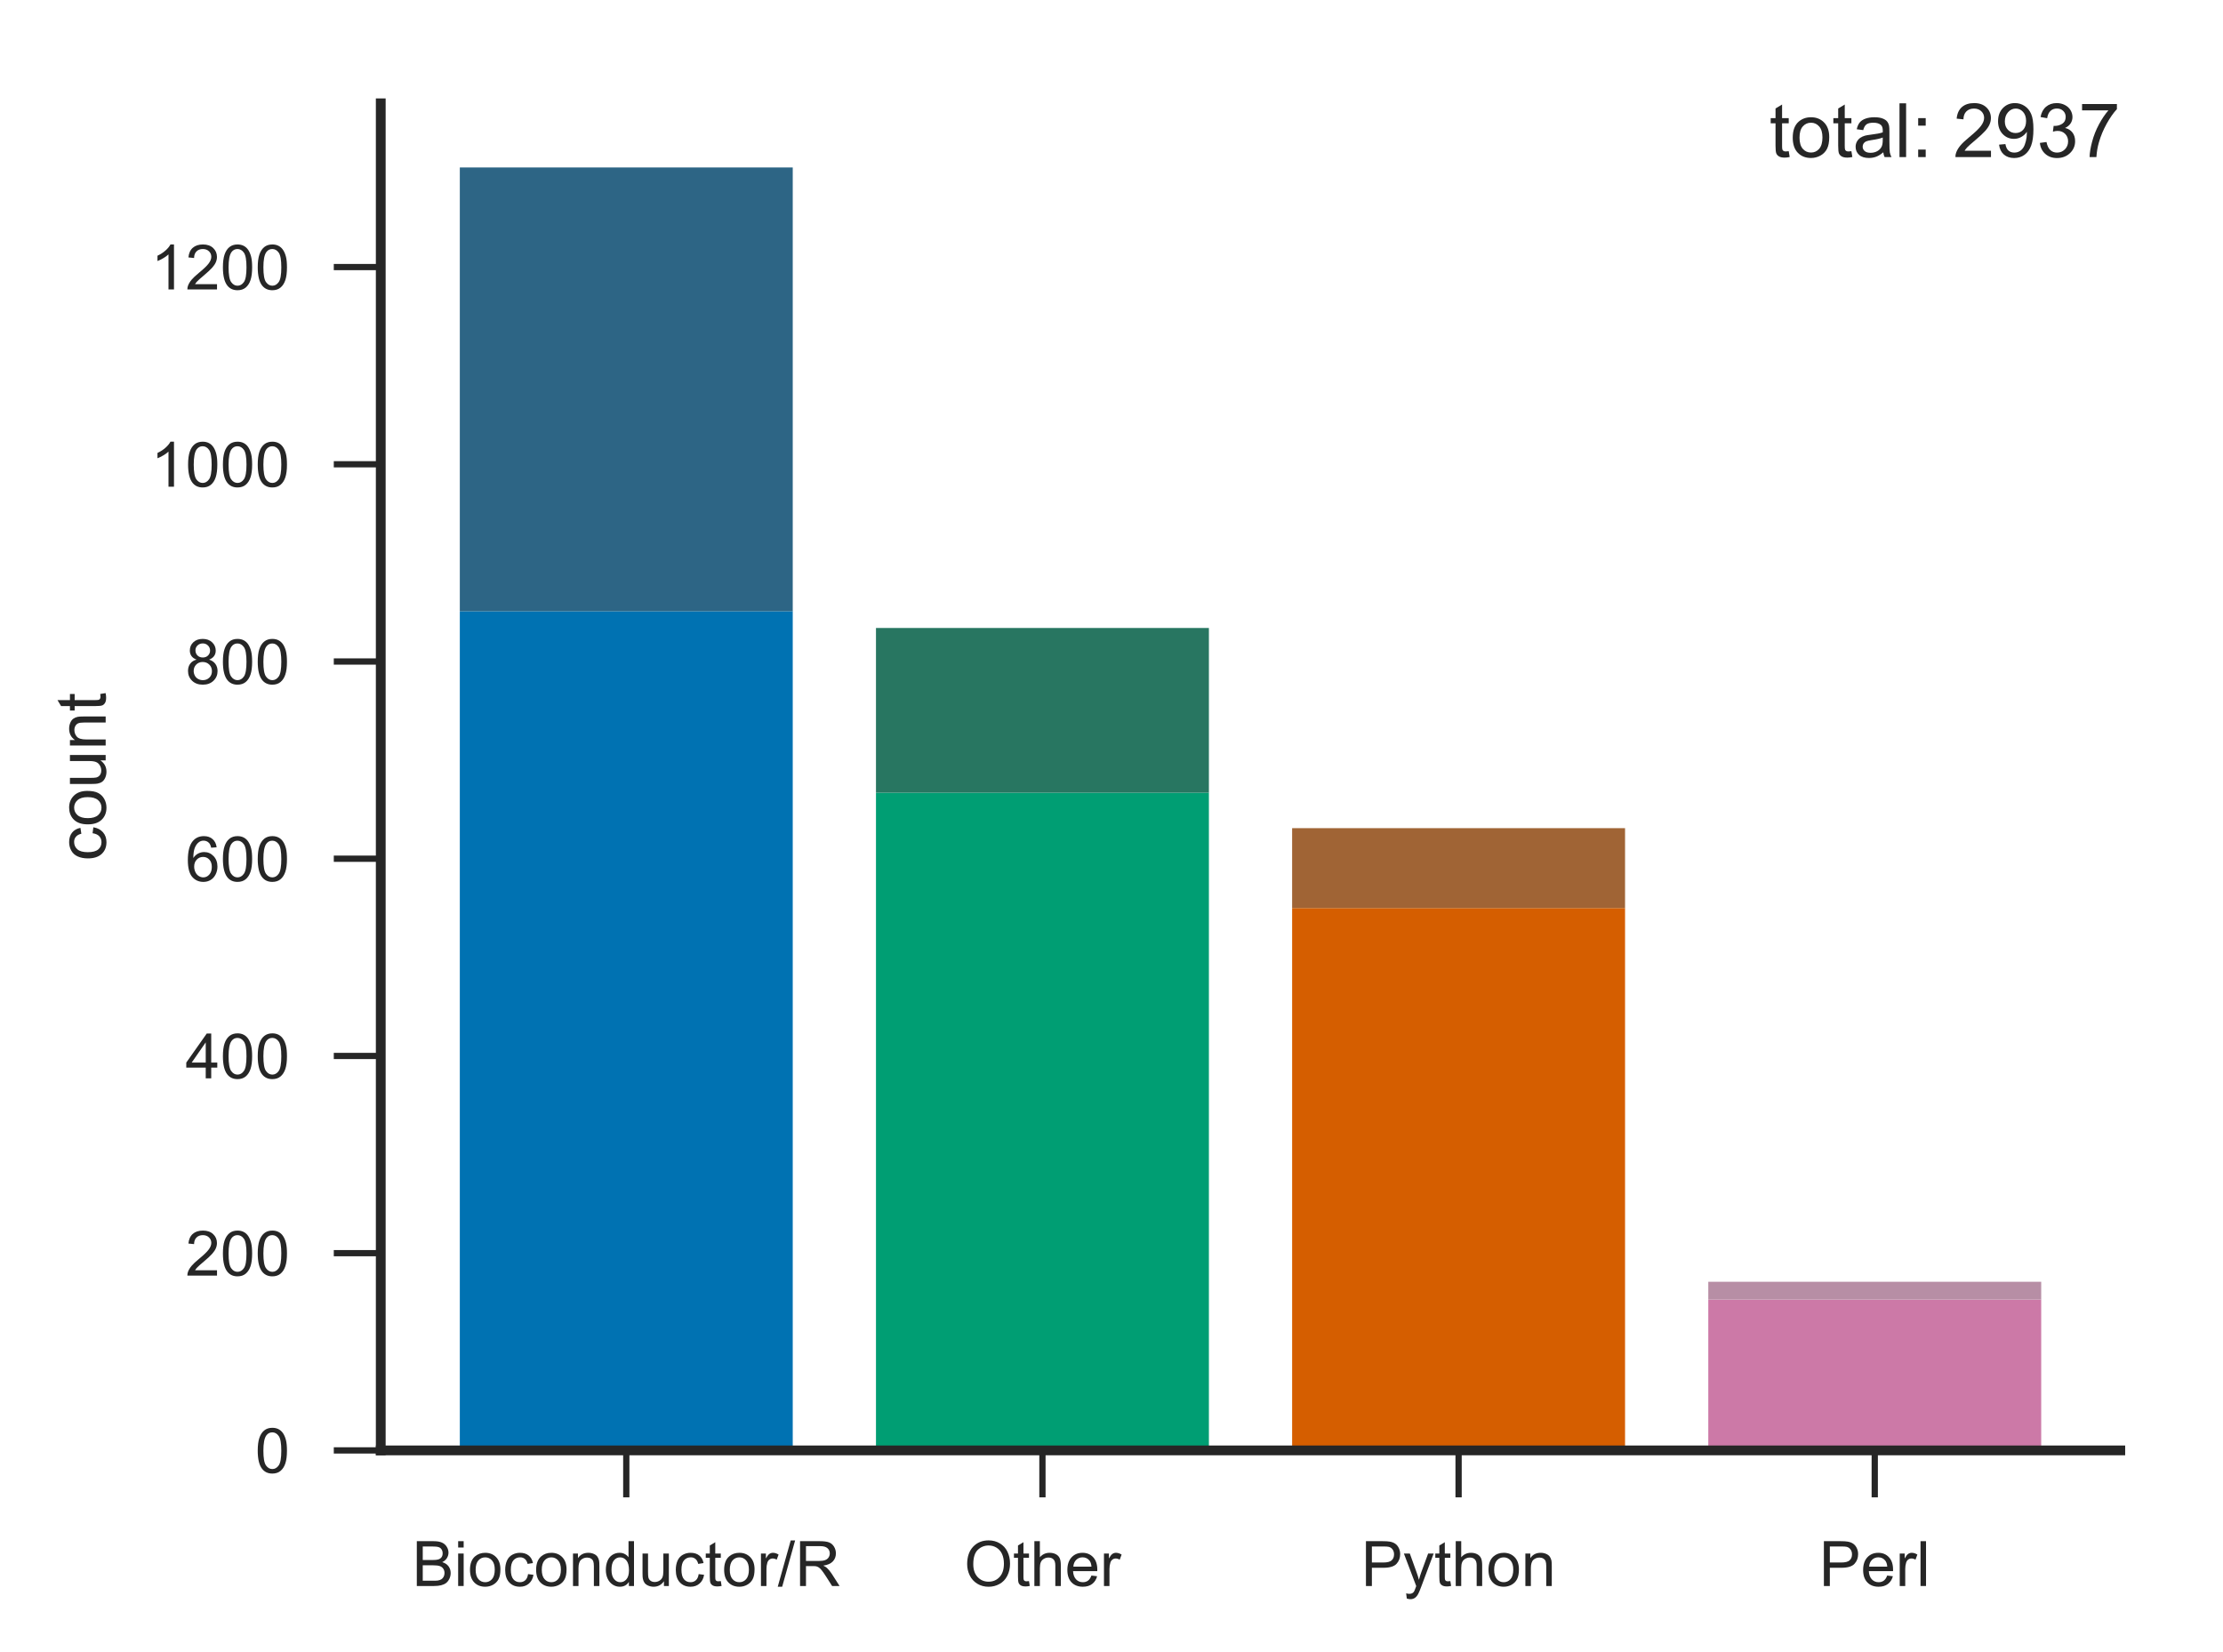
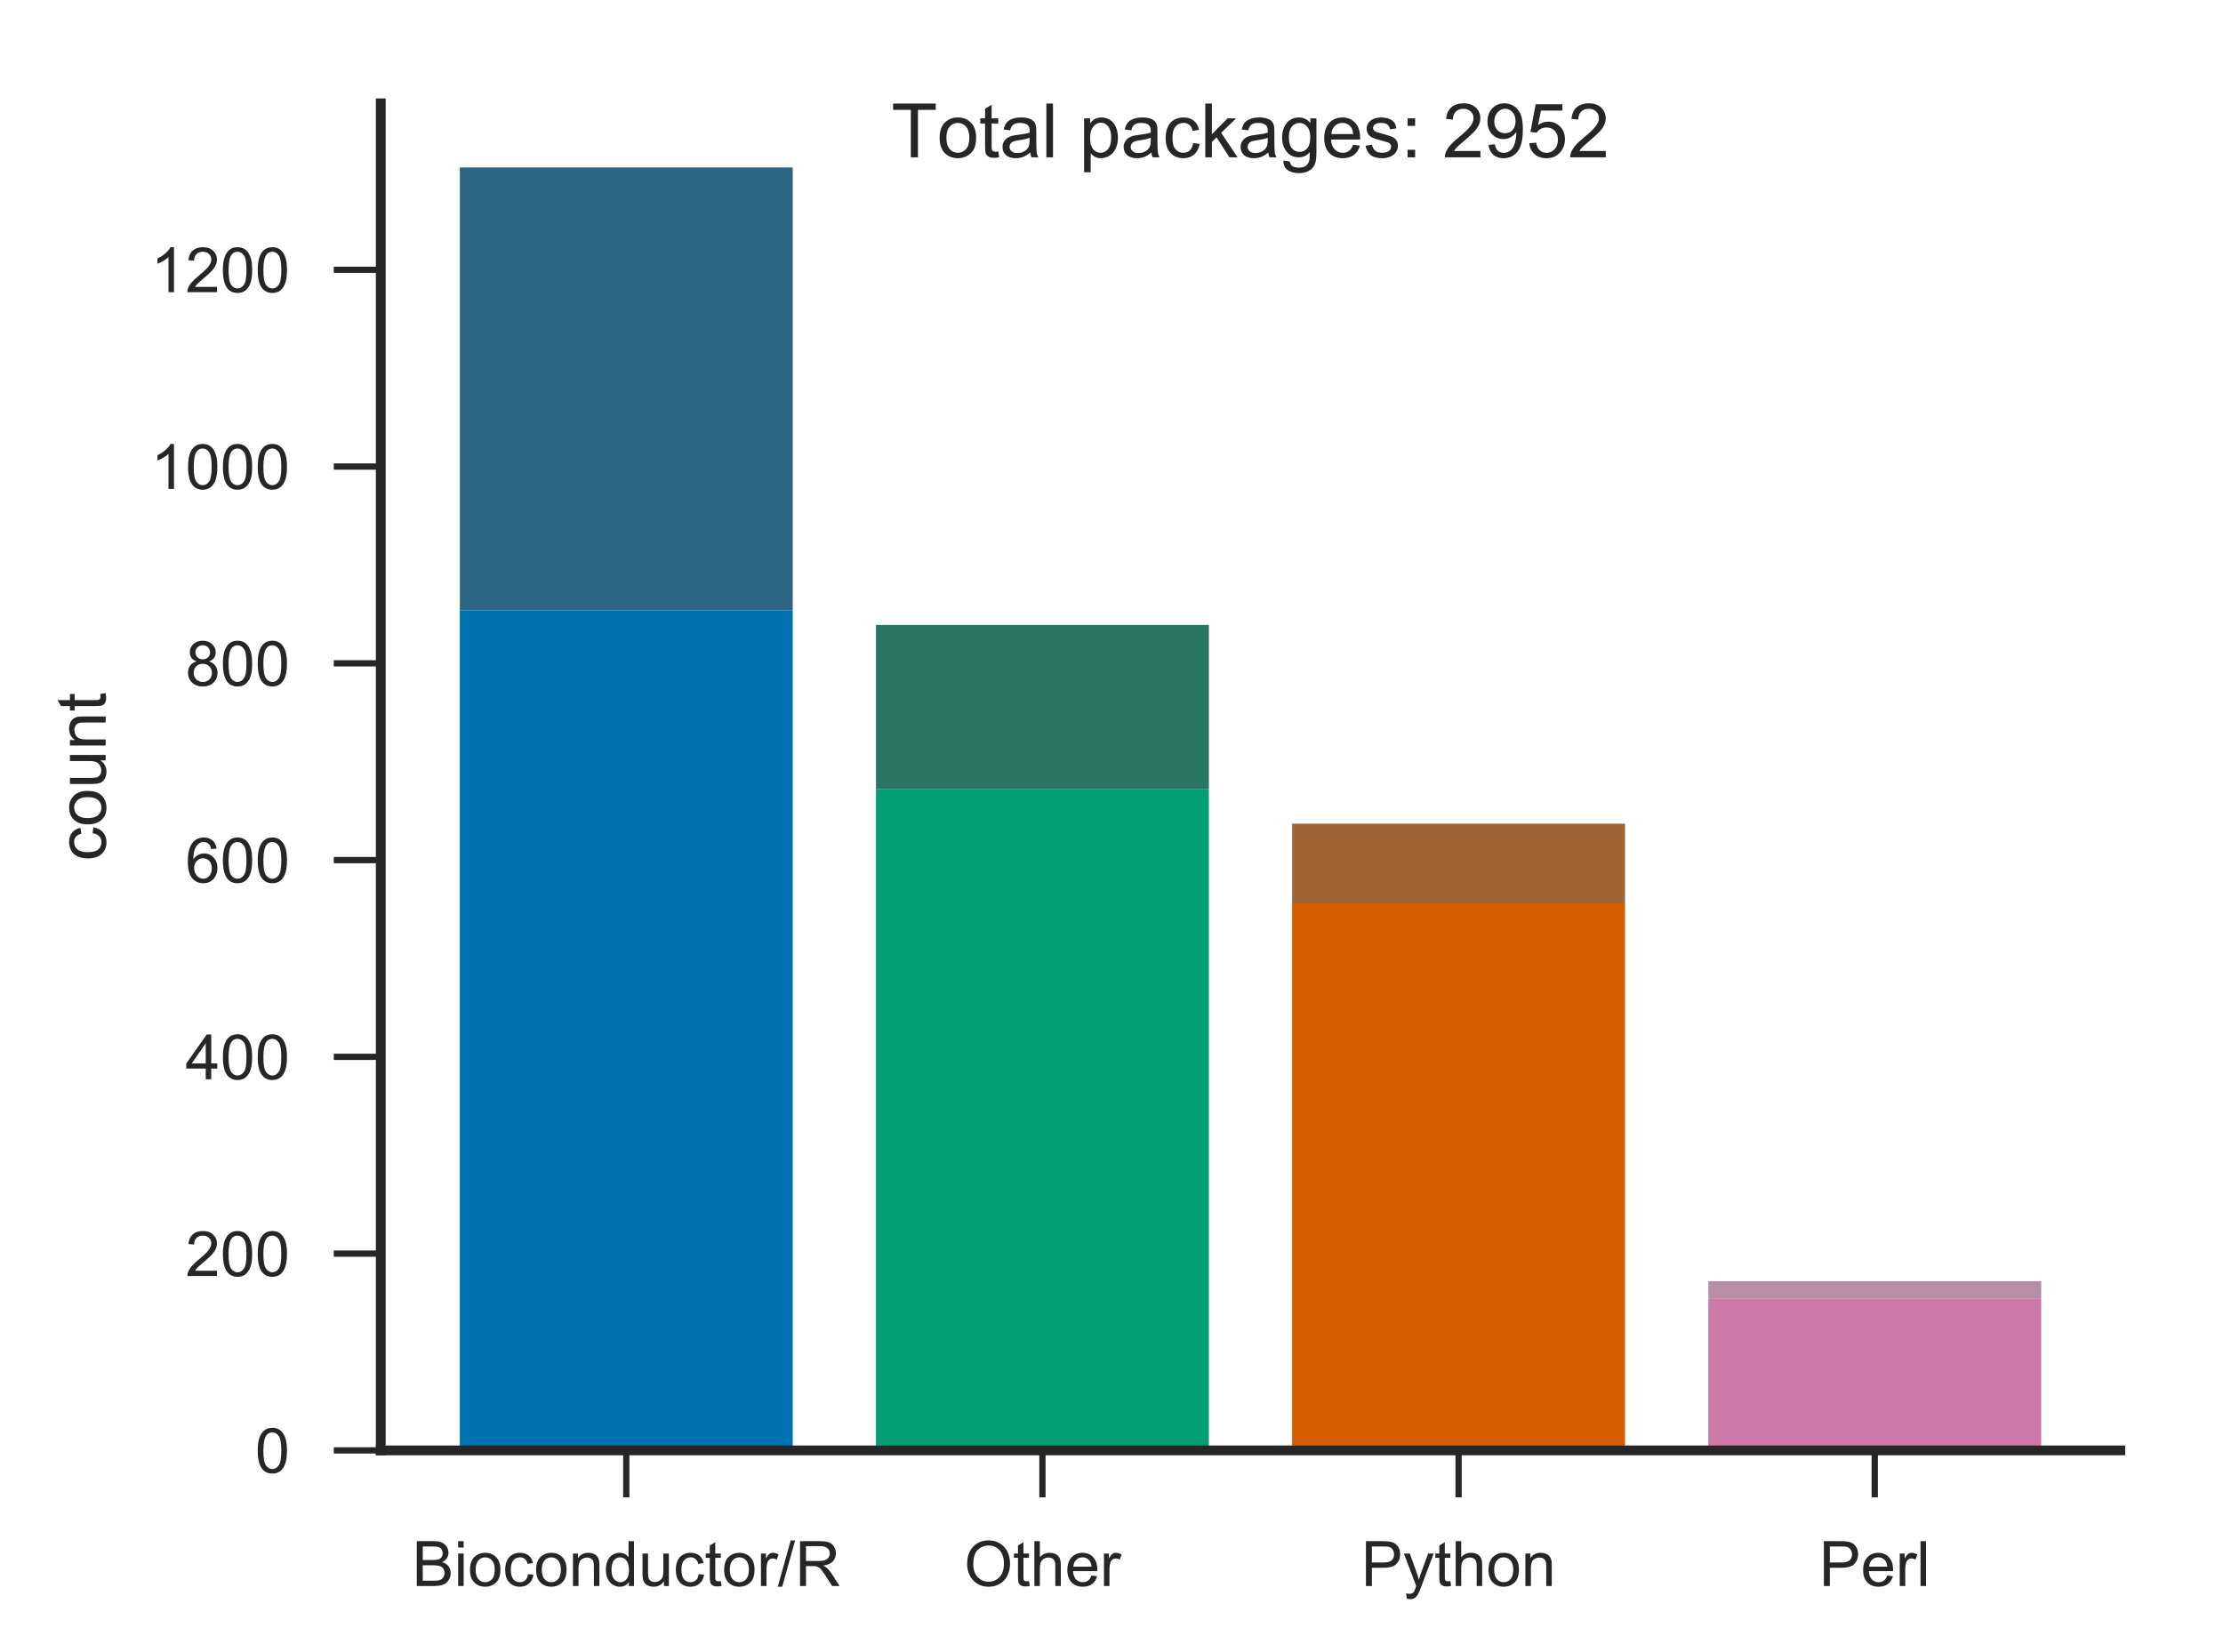
<svg xmlns="http://www.w3.org/2000/svg" xmlns:xlink="http://www.w3.org/1999/xlink" height="211pt" version="1.1" viewBox="0 0 284 211" width="284pt">
  <defs>
    <style type="text/css">
*{stroke-linecap:butt;stroke-linejoin:round;}
  </style>
  </defs>
  <g id="figure_1">
    <g id="patch_1">
      <path d="M 0 211.52  L 284.077 211.52  L 284.077 0  L 0 0  z " style="fill:#ffffff;" />
    </g>
    <g id="axes_1">
      <g id="patch_2">
        <path d="M 48.643 185.31  L 270.877 185.31  L 270.877 13.2  L 48.643 13.2  z " style="fill:#ffffff;" />
      </g>
      <g id="matplotlib.axis_1">
        <g id="xtick_1">
          <g id="line2d_1">
            <defs>
-               <path d="M 0 0  L 0 6  " id="m5cffae6269" style="stroke:#262626;stroke-width:0.8;" />
-             </defs>
-             <g>
-               <use style="fill:#262626;stroke:#262626;stroke-width:0.8;" x="80.011" xlink:href="#m5cffae6269" y="185.31" />
+               <path d="M 0 0  L 0 6  " id="mc3755ae716" style="stroke:#262626;stroke-width:0.8;" />
+             </defs>
+             <g>
+               <use style="fill:#262626;stroke:#262626;stroke-width:0.8;" x="80.011" xlink:href="#mc3755ae716" y="185.31" />
            </g>
          </g>
          <g id="text_1">
            <defs>
              <path d="M 7.328 0  L 7.328 71.578  L 34.188 71.578  Q 42.391 71.578 47.344 69.406  Q 52.297 67.234 55.094 62.719  Q 57.906 58.203 57.906 53.266  Q 57.906 48.688 55.422 44.625  Q 52.938 40.578 47.906 38.094  Q 54.391 36.188 57.875 31.594  Q 61.375 27 61.375 20.75  Q 61.375 15.719 59.25 11.391  Q 57.125 7.078 54 4.734  Q 50.875 2.391 46.156 1.188  Q 41.453 0 34.625 0  z M 16.797 41.5  L 32.281 41.5  Q 38.578 41.5 41.312 42.328  Q 44.922 43.406 46.75 45.891  Q 48.578 48.391 48.578 52.156  Q 48.578 55.719 46.875 58.422  Q 45.172 61.141 41.984 62.141  Q 38.812 63.141 31.109 63.141  L 16.797 63.141  z M 16.797 8.453  L 34.625 8.453  Q 39.203 8.453 41.062 8.797  Q 44.344 9.375 46.531 10.734  Q 48.734 12.109 50.141 14.719  Q 51.562 17.328 51.562 20.75  Q 51.562 24.75 49.516 27.703  Q 47.469 30.672 43.828 31.859  Q 40.188 33.062 33.344 33.062  L 16.797 33.062  z " id="ArialMT-42" />
              <path d="M 6.641 61.469  L 6.641 71.578  L 15.438 71.578  L 15.438 61.469  z M 6.641 0  L 6.641 51.859  L 15.438 51.859  L 15.438 0  z " id="ArialMT-69" />
              <path d="M 3.328 25.922  Q 3.328 40.328 11.328 47.266  Q 18.016 53.031 27.641 53.031  Q 38.328 53.031 45.109 46.016  Q 51.906 39.016 51.906 26.656  Q 51.906 16.656 48.906 10.906  Q 45.906 5.172 40.156 2  Q 34.422 -1.172 27.641 -1.172  Q 16.75 -1.172 10.031 5.812  Q 3.328 12.797 3.328 25.922  z M 12.359 25.922  Q 12.359 15.969 16.703 11.016  Q 21.047 6.062 27.641 6.062  Q 34.188 6.062 38.531 11.031  Q 42.875 16.016 42.875 26.219  Q 42.875 35.844 38.5 40.797  Q 34.125 45.75 27.641 45.75  Q 21.047 45.75 16.703 40.812  Q 12.359 35.891 12.359 25.922  z " id="ArialMT-6f" />
              <path d="M 40.438 19  L 49.078 17.875  Q 47.656 8.938 41.812 3.875  Q 35.984 -1.172 27.484 -1.172  Q 16.844 -1.172 10.375 5.781  Q 3.906 12.75 3.906 25.734  Q 3.906 34.125 6.688 40.422  Q 9.469 46.734 15.156 49.875  Q 20.844 53.031 27.547 53.031  Q 35.984 53.031 41.359 48.75  Q 46.734 44.484 48.25 36.625  L 39.703 35.297  Q 38.484 40.531 35.375 43.156  Q 32.281 45.797 27.875 45.797  Q 21.234 45.797 17.078 41.031  Q 12.938 36.281 12.938 25.984  Q 12.938 15.531 16.938 10.797  Q 20.953 6.062 27.391 6.062  Q 32.562 6.062 36.031 9.234  Q 39.5 12.406 40.438 19  z " id="ArialMT-63" />
              <path d="M 6.594 0  L 6.594 51.859  L 14.5 51.859  L 14.5 44.484  Q 20.219 53.031 31 53.031  Q 35.688 53.031 39.625 51.344  Q 43.562 49.656 45.516 46.922  Q 47.469 44.188 48.25 40.438  Q 48.734 37.984 48.734 31.891  L 48.734 0  L 39.938 0  L 39.938 31.547  Q 39.938 36.922 38.906 39.578  Q 37.891 42.234 35.281 43.812  Q 32.672 45.406 29.156 45.406  Q 23.531 45.406 19.453 41.844  Q 15.375 38.281 15.375 28.328  L 15.375 0  z " id="ArialMT-6e" />
              <path d="M 40.234 0  L 40.234 6.547  Q 35.297 -1.172 25.734 -1.172  Q 19.531 -1.172 14.328 2.25  Q 9.125 5.672 6.266 11.797  Q 3.422 17.922 3.422 25.875  Q 3.422 33.641 6 39.969  Q 8.594 46.297 13.766 49.656  Q 18.953 53.031 25.344 53.031  Q 30.031 53.031 33.688 51.047  Q 37.359 49.078 39.656 45.906  L 39.656 71.578  L 48.391 71.578  L 48.391 0  z M 12.453 25.875  Q 12.453 15.922 16.641 10.984  Q 20.844 6.062 26.562 6.062  Q 32.328 6.062 36.344 10.766  Q 40.375 15.484 40.375 25.141  Q 40.375 35.797 36.266 40.766  Q 32.172 45.75 26.172 45.75  Q 20.312 45.75 16.375 40.969  Q 12.453 36.188 12.453 25.875  z " id="ArialMT-64" />
              <path d="M 40.578 0  L 40.578 7.625  Q 34.516 -1.172 24.125 -1.172  Q 19.531 -1.172 15.547 0.578  Q 11.578 2.344 9.641 5  Q 7.719 7.672 6.938 11.531  Q 6.391 14.109 6.391 19.734  L 6.391 51.859  L 15.188 51.859  L 15.188 23.094  Q 15.188 16.219 15.719 13.812  Q 16.547 10.359 19.234 8.375  Q 21.922 6.391 25.875 6.391  Q 29.828 6.391 33.297 8.422  Q 36.766 10.453 38.203 13.938  Q 39.656 17.438 39.656 24.078  L 39.656 51.859  L 48.438 51.859  L 48.438 0  z " id="ArialMT-75" />
              <path d="M 25.781 7.859  L 27.047 0.094  Q 23.344 -0.688 20.406 -0.688  Q 15.625 -0.688 12.984 0.828  Q 10.359 2.344 9.281 4.812  Q 8.203 7.281 8.203 15.188  L 8.203 45.016  L 1.766 45.016  L 1.766 51.859  L 8.203 51.859  L 8.203 64.703  L 16.938 69.969  L 16.938 51.859  L 25.781 51.859  L 25.781 45.016  L 16.938 45.016  L 16.938 14.703  Q 16.938 10.938 17.406 9.859  Q 17.875 8.797 18.922 8.156  Q 19.969 7.516 21.922 7.516  Q 23.391 7.516 25.781 7.859  z " id="ArialMT-74" />
              <path d="M 6.5 0  L 6.5 51.859  L 14.406 51.859  L 14.406 44  Q 17.438 49.516 20 51.266  Q 22.562 53.031 25.641 53.031  Q 30.078 53.031 34.672 50.203  L 31.641 42.047  Q 28.422 43.953 25.203 43.953  Q 22.312 43.953 20.016 42.219  Q 17.719 40.484 16.75 37.406  Q 15.281 32.719 15.281 27.156  L 15.281 0  z " id="ArialMT-72" />
              <path d="M 0 -1.219  L 20.75 72.797  L 27.781 72.797  L 7.078 -1.219  z " id="ArialMT-2f" />
              <path d="M 7.859 0  L 7.859 71.578  L 39.594 71.578  Q 49.172 71.578 54.141 69.641  Q 59.125 67.719 62.109 62.828  Q 65.094 57.953 65.094 52.047  Q 65.094 44.438 60.156 39.203  Q 55.219 33.984 44.922 32.562  Q 48.688 30.766 50.641 29  Q 54.781 25.203 58.5 19.484  L 70.953 0  L 59.031 0  L 49.562 14.891  Q 45.406 21.344 42.719 24.75  Q 40.047 28.172 37.922 29.531  Q 35.797 30.906 33.594 31.453  Q 31.984 31.781 28.328 31.781  L 17.328 31.781  L 17.328 0  z M 17.328 39.984  L 37.703 39.984  Q 44.188 39.984 47.844 41.328  Q 51.516 42.672 53.422 45.625  Q 55.328 48.578 55.328 52.047  Q 55.328 57.125 51.641 60.391  Q 47.953 63.672 39.984 63.672  L 17.328 63.672  z " id="ArialMT-52" />
            </defs>
            <g style="fill:#262626;" transform="translate(52.66458 202.6365)scale(0.08 -0.08)">
              <use xlink:href="#ArialMT-42" />
              <use x="66.699" xlink:href="#ArialMT-69" />
              <use x="88.916" xlink:href="#ArialMT-6f" />
              <use x="144.531" xlink:href="#ArialMT-63" />
              <use x="194.531" xlink:href="#ArialMT-6f" />
              <use x="250.146" xlink:href="#ArialMT-6e" />
              <use x="305.762" xlink:href="#ArialMT-64" />
              <use x="361.377" xlink:href="#ArialMT-75" />
              <use x="416.992" xlink:href="#ArialMT-63" />
              <use x="466.992" xlink:href="#ArialMT-74" />
              <use x="494.775" xlink:href="#ArialMT-6f" />
              <use x="550.391" xlink:href="#ArialMT-72" />
              <use x="583.691" xlink:href="#ArialMT-2f" />
              <use x="611.475" xlink:href="#ArialMT-52" />
            </g>
          </g>
        </g>
        <g id="xtick_2">
          <g id="line2d_2">
            <g>
-               <use style="fill:#262626;stroke:#262626;stroke-width:0.8;" x="133.177" xlink:href="#m5cffae6269" y="185.31" />
+               <use style="fill:#262626;stroke:#262626;stroke-width:0.8;" x="133.177" xlink:href="#mc3755ae716" y="185.31" />
            </g>
          </g>
          <g id="text_2">
            <defs>
              <path d="M 4.828 34.859  Q 4.828 52.688 14.391 62.766  Q 23.969 72.859 39.109 72.859  Q 49.031 72.859 56.984 68.109  Q 64.938 63.375 69.109 54.906  Q 73.297 46.438 73.297 35.688  Q 73.297 24.812 68.891 16.219  Q 64.5 7.625 56.438 3.203  Q 48.391 -1.219 39.062 -1.219  Q 28.953 -1.219 20.984 3.656  Q 13.031 8.547 8.922 16.984  Q 4.828 25.438 4.828 34.859  z M 14.594 34.719  Q 14.594 21.781 21.547 14.328  Q 28.516 6.891 39.016 6.891  Q 49.703 6.891 56.609 14.406  Q 63.531 21.922 63.531 35.75  Q 63.531 44.484 60.578 51  Q 57.625 57.516 51.922 61.109  Q 46.234 64.703 39.156 64.703  Q 29.109 64.703 21.844 57.781  Q 14.594 50.875 14.594 34.719  z " id="ArialMT-4f" />
              <path d="M 6.594 0  L 6.594 71.578  L 15.375 71.578  L 15.375 45.906  Q 21.531 53.031 30.906 53.031  Q 36.672 53.031 40.922 50.75  Q 45.172 48.484 47 44.484  Q 48.828 40.484 48.828 32.859  L 48.828 0  L 40.047 0  L 40.047 32.859  Q 40.047 39.453 37.188 42.453  Q 34.328 45.453 29.109 45.453  Q 25.203 45.453 21.75 43.422  Q 18.312 41.406 16.844 37.938  Q 15.375 34.469 15.375 28.375  L 15.375 0  z " id="ArialMT-68" />
              <path d="M 42.094 16.703  L 51.172 15.578  Q 49.031 7.625 43.219 3.219  Q 37.406 -1.172 28.375 -1.172  Q 17 -1.172 10.328 5.828  Q 3.656 12.844 3.656 25.484  Q 3.656 38.578 10.391 45.797  Q 17.141 53.031 27.875 53.031  Q 38.281 53.031 44.875 45.953  Q 51.469 38.875 51.469 26.031  Q 51.469 25.25 51.422 23.688  L 12.75 23.688  Q 13.234 15.141 17.578 10.594  Q 21.922 6.062 28.422 6.062  Q 33.25 6.062 36.672 8.594  Q 40.094 11.141 42.094 16.703  z M 13.234 30.906  L 42.188 30.906  Q 41.609 37.453 38.875 40.719  Q 34.672 45.797 27.984 45.797  Q 21.922 45.797 17.797 41.75  Q 13.672 37.703 13.234 30.906  z " id="ArialMT-65" />
            </defs>
            <g style="fill:#262626;" transform="translate(123.1737 202.6365)scale(0.08 -0.08)">
              <use xlink:href="#ArialMT-4f" />
              <use x="77.783" xlink:href="#ArialMT-74" />
              <use x="105.566" xlink:href="#ArialMT-68" />
              <use x="161.182" xlink:href="#ArialMT-65" />
              <use x="216.797" xlink:href="#ArialMT-72" />
            </g>
          </g>
        </g>
        <g id="xtick_3">
          <g id="line2d_3">
            <g>
-               <use style="fill:#262626;stroke:#262626;stroke-width:0.8;" x="186.343" xlink:href="#m5cffae6269" y="185.31" />
+               <use style="fill:#262626;stroke:#262626;stroke-width:0.8;" x="186.343" xlink:href="#mc3755ae716" y="185.31" />
            </g>
          </g>
          <g id="text_3">
            <defs>
              <path d="M 7.719 0  L 7.719 71.578  L 34.719 71.578  Q 41.844 71.578 45.609 70.906  Q 50.875 70.016 54.438 67.547  Q 58.016 65.094 60.188 60.641  Q 62.359 56.203 62.359 50.875  Q 62.359 41.75 56.547 35.422  Q 50.734 29.109 35.547 29.109  L 17.188 29.109  L 17.188 0  z M 17.188 37.547  L 35.688 37.547  Q 44.875 37.547 48.734 40.969  Q 52.594 44.391 52.594 50.594  Q 52.594 55.078 50.312 58.266  Q 48.047 61.469 44.344 62.5  Q 41.938 63.141 35.5 63.141  L 17.188 63.141  z " id="ArialMT-50" />
              <path d="M 6.203 -19.969  L 5.219 -11.719  Q 8.109 -12.5 10.25 -12.5  Q 13.188 -12.5 14.938 -11.516  Q 16.703 -10.547 17.828 -8.797  Q 18.656 -7.469 20.516 -2.25  Q 20.75 -1.516 21.297 -0.094  L 1.609 51.859  L 11.078 51.859  L 21.875 21.828  Q 23.969 16.109 25.641 9.812  Q 27.156 15.875 29.25 21.625  L 40.328 51.859  L 49.125 51.859  L 29.391 -0.875  Q 26.219 -9.422 24.469 -12.641  Q 22.125 -17 19.094 -19.016  Q 16.062 -21.047 11.859 -21.047  Q 9.328 -21.047 6.203 -19.969  z " id="ArialMT-79" />
            </defs>
            <g style="fill:#262626;" transform="translate(173.8904 202.6365)scale(0.08 -0.08)">
              <use xlink:href="#ArialMT-50" />
              <use x="66.699" xlink:href="#ArialMT-79" />
              <use x="116.699" xlink:href="#ArialMT-74" />
              <use x="144.482" xlink:href="#ArialMT-68" />
              <use x="200.098" xlink:href="#ArialMT-6f" />
              <use x="255.713" xlink:href="#ArialMT-6e" />
            </g>
          </g>
        </g>
        <g id="xtick_4">
          <g id="line2d_4">
            <g>
-               <use style="fill:#262626;stroke:#262626;stroke-width:0.8;" x="239.509" xlink:href="#m5cffae6269" y="185.31" />
+               <use style="fill:#262626;stroke:#262626;stroke-width:0.8;" x="239.509" xlink:href="#mc3755ae716" y="185.31" />
            </g>
          </g>
          <g id="text_4">
            <defs>
              <path d="M 6.391 0  L 6.391 71.578  L 15.188 71.578  L 15.188 0  z " id="ArialMT-6c" />
            </defs>
            <g style="fill:#262626;" transform="translate(232.3958 202.6365)scale(0.08 -0.08)">
              <use xlink:href="#ArialMT-50" />
              <use x="66.699" xlink:href="#ArialMT-65" />
              <use x="122.314" xlink:href="#ArialMT-72" />
              <use x="155.615" xlink:href="#ArialMT-6c" />
            </g>
          </g>
        </g>
      </g>
      <g id="matplotlib.axis_2">
        <g id="ytick_1">
          <g id="line2d_5">
            <defs>
-               <path d="M 0 0  L -6 0  " id="m034bb3365a" style="stroke:#262626;stroke-width:0.8;" />
-             </defs>
-             <g>
-               <use style="fill:#262626;stroke:#262626;stroke-width:0.8;" x="48.643" xlink:href="#m034bb3365a" y="185.31" />
+               <path d="M 0 0  L -6 0  " id="m6d63d0a52f" style="stroke:#262626;stroke-width:0.8;" />
+             </defs>
+             <g>
+               <use style="fill:#262626;stroke:#262626;stroke-width:0.8;" x="48.643" xlink:href="#m6d63d0a52f" y="185.31" />
            </g>
          </g>
          <g id="text_5">
            <defs>
              <path d="M 4.156 35.297  Q 4.156 48 6.766 55.734  Q 9.375 63.484 14.516 67.672  Q 19.672 71.875 27.484 71.875  Q 33.25 71.875 37.594 69.547  Q 41.938 67.234 44.766 62.859  Q 47.609 58.5 49.219 52.219  Q 50.828 45.953 50.828 35.297  Q 50.828 22.703 48.234 14.969  Q 45.656 7.234 40.5 3  Q 35.359 -1.219 27.484 -1.219  Q 17.141 -1.219 11.234 6.203  Q 4.156 15.141 4.156 35.297  z M 13.188 35.297  Q 13.188 17.672 17.312 11.828  Q 21.438 6 27.484 6  Q 33.547 6 37.672 11.859  Q 41.797 17.719 41.797 35.297  Q 41.797 52.984 37.672 58.781  Q 33.547 64.594 27.391 64.594  Q 21.344 64.594 17.719 59.469  Q 13.188 52.938 13.188 35.297  z " id="ArialMT-30" />
            </defs>
            <g style="fill:#262626;" transform="translate(32.59412 188.1734)scale(0.08 -0.08)">
              <use xlink:href="#ArialMT-30" />
            </g>
          </g>
        </g>
        <g id="ytick_2">
          <g id="line2d_6">
            <g>
-               <use style="fill:#262626;stroke:#262626;stroke-width:0.8;" x="48.643" xlink:href="#m034bb3365a" y="160.112" />
+               <use style="fill:#262626;stroke:#262626;stroke-width:0.8;" x="48.643" xlink:href="#m6d63d0a52f" y="160.17" />
            </g>
          </g>
          <g id="text_6">
            <defs>
              <path d="M 50.344 8.453  L 50.344 0  L 3.031 0  Q 2.938 3.172 4.047 6.109  Q 5.859 10.938 9.828 15.625  Q 13.812 20.312 21.344 26.469  Q 33.016 36.031 37.109 41.625  Q 41.219 47.219 41.219 52.203  Q 41.219 57.422 37.469 61  Q 33.734 64.594 27.734 64.594  Q 21.391 64.594 17.578 60.781  Q 13.766 56.984 13.719 50.25  L 4.688 51.172  Q 5.609 61.281 11.656 66.578  Q 17.719 71.875 27.938 71.875  Q 38.234 71.875 44.234 66.156  Q 50.25 60.453 50.25 52  Q 50.25 47.703 48.484 43.547  Q 46.734 39.406 42.656 34.812  Q 38.578 30.219 29.109 22.219  Q 21.188 15.578 18.938 13.203  Q 16.703 10.844 15.234 8.453  z " id="ArialMT-32" />
            </defs>
-             <g style="fill:#262626;" transform="translate(23.69663 162.9751)scale(0.08 -0.08)">
+             <g style="fill:#262626;" transform="translate(23.69663 163.0331)scale(0.08 -0.08)">
              <use xlink:href="#ArialMT-32" />
              <use x="55.615" xlink:href="#ArialMT-30" />
              <use x="111.23" xlink:href="#ArialMT-30" />
            </g>
          </g>
        </g>
        <g id="ytick_3">
          <g id="line2d_7">
            <g>
-               <use style="fill:#262626;stroke:#262626;stroke-width:0.8;" x="48.643" xlink:href="#m034bb3365a" y="134.914" />
+               <use style="fill:#262626;stroke:#262626;stroke-width:0.8;" x="48.643" xlink:href="#m6d63d0a52f" y="135.03" />
            </g>
          </g>
          <g id="text_7">
            <defs>
              <path d="M 32.328 0  L 32.328 17.141  L 1.266 17.141  L 1.266 25.203  L 33.938 71.578  L 41.109 71.578  L 41.109 25.203  L 50.781 25.203  L 50.781 17.141  L 41.109 17.141  L 41.109 0  z M 32.328 25.203  L 32.328 57.469  L 9.906 25.203  z " id="ArialMT-34" />
            </defs>
-             <g style="fill:#262626;" transform="translate(23.69663 137.7769)scale(0.08 -0.08)">
+             <g style="fill:#262626;" transform="translate(23.69663 137.8928)scale(0.08 -0.08)">
              <use xlink:href="#ArialMT-34" />
              <use x="55.615" xlink:href="#ArialMT-30" />
              <use x="111.23" xlink:href="#ArialMT-30" />
            </g>
          </g>
        </g>
        <g id="ytick_4">
          <g id="line2d_8">
            <g>
-               <use style="fill:#262626;stroke:#262626;stroke-width:0.8;" x="48.643" xlink:href="#m034bb3365a" y="109.716" />
+               <use style="fill:#262626;stroke:#262626;stroke-width:0.8;" x="48.643" xlink:href="#m6d63d0a52f" y="109.889" />
            </g>
          </g>
          <g id="text_8">
            <defs>
              <path d="M 49.75 54.047  L 41.016 53.375  Q 39.844 58.547 37.703 60.891  Q 34.125 64.656 28.906 64.656  Q 24.703 64.656 21.531 62.312  Q 17.391 59.281 14.984 53.469  Q 12.594 47.656 12.5 36.922  Q 15.672 41.75 20.266 44.094  Q 24.859 46.438 29.891 46.438  Q 38.672 46.438 44.844 39.969  Q 51.031 33.5 51.031 23.25  Q 51.031 16.5 48.125 10.719  Q 45.219 4.938 40.141 1.859  Q 35.062 -1.219 28.609 -1.219  Q 17.625 -1.219 10.688 6.859  Q 3.766 14.938 3.766 33.5  Q 3.766 54.25 11.422 63.672  Q 18.109 71.875 29.438 71.875  Q 37.891 71.875 43.281 67.141  Q 48.688 62.406 49.75 54.047  z M 13.875 23.188  Q 13.875 18.656 15.797 14.5  Q 17.719 10.359 21.188 8.172  Q 24.656 6 28.469 6  Q 34.031 6 38.031 10.484  Q 42.047 14.984 42.047 22.703  Q 42.047 30.125 38.078 34.391  Q 34.125 38.672 28.125 38.672  Q 22.172 38.672 18.016 34.391  Q 13.875 30.125 13.875 23.188  z " id="ArialMT-36" />
            </defs>
-             <g style="fill:#262626;" transform="translate(23.69663 112.5787)scale(0.08 -0.08)">
+             <g style="fill:#262626;" transform="translate(23.69663 112.7526)scale(0.08 -0.08)">
              <use xlink:href="#ArialMT-36" />
              <use x="55.615" xlink:href="#ArialMT-30" />
              <use x="111.23" xlink:href="#ArialMT-30" />
            </g>
          </g>
        </g>
        <g id="ytick_5">
          <g id="line2d_9">
            <g>
-               <use style="fill:#262626;stroke:#262626;stroke-width:0.8;" x="48.643" xlink:href="#m034bb3365a" y="84.517" />
+               <use style="fill:#262626;stroke:#262626;stroke-width:0.8;" x="48.643" xlink:href="#m6d63d0a52f" y="84.749" />
            </g>
          </g>
          <g id="text_9">
            <defs>
              <path d="M 17.672 38.812  Q 12.203 40.828 9.562 44.531  Q 6.938 48.25 6.938 53.422  Q 6.938 61.234 12.547 66.547  Q 18.172 71.875 27.484 71.875  Q 36.859 71.875 42.578 66.422  Q 48.297 60.984 48.297 53.172  Q 48.297 48.188 45.672 44.5  Q 43.062 40.828 37.75 38.812  Q 44.344 36.672 47.781 31.875  Q 51.219 27.094 51.219 20.453  Q 51.219 11.281 44.719 5.031  Q 38.234 -1.219 27.641 -1.219  Q 17.047 -1.219 10.547 5.047  Q 4.047 11.328 4.047 20.703  Q 4.047 27.688 7.594 32.391  Q 11.141 37.109 17.672 38.812  z M 15.922 53.719  Q 15.922 48.641 19.188 45.406  Q 22.469 42.188 27.688 42.188  Q 32.766 42.188 36.016 45.375  Q 39.266 48.578 39.266 53.219  Q 39.266 58.062 35.906 61.359  Q 32.562 64.656 27.594 64.656  Q 22.562 64.656 19.234 61.422  Q 15.922 58.203 15.922 53.719  z M 13.094 20.656  Q 13.094 16.891 14.875 13.375  Q 16.656 9.859 20.172 7.922  Q 23.688 6 27.734 6  Q 34.031 6 38.125 10.047  Q 42.234 14.109 42.234 20.359  Q 42.234 26.703 38.016 30.859  Q 33.797 35.016 27.438 35.016  Q 21.234 35.016 17.156 30.906  Q 13.094 26.812 13.094 20.656  z " id="ArialMT-38" />
            </defs>
-             <g style="fill:#262626;" transform="translate(23.69663 87.38043)scale(0.08 -0.08)">
+             <g style="fill:#262626;" transform="translate(23.69663 87.61232)scale(0.08 -0.08)">
              <use xlink:href="#ArialMT-38" />
              <use x="55.615" xlink:href="#ArialMT-30" />
              <use x="111.23" xlink:href="#ArialMT-30" />
            </g>
          </g>
        </g>
        <g id="ytick_6">
          <g id="line2d_10">
            <g>
-               <use style="fill:#262626;stroke:#262626;stroke-width:0.8;" x="48.643" xlink:href="#m034bb3365a" y="59.319" />
+               <use style="fill:#262626;stroke:#262626;stroke-width:0.8;" x="48.643" xlink:href="#m6d63d0a52f" y="59.609" />
            </g>
          </g>
          <g id="text_10">
            <defs>
              <path d="M 37.25 0  L 28.469 0  L 28.469 56  Q 25.297 52.984 20.141 49.953  Q 14.984 46.922 10.891 45.406  L 10.891 53.906  Q 18.266 57.375 23.781 62.297  Q 29.297 67.234 31.594 71.875  L 37.25 71.875  z " id="ArialMT-31" />
            </defs>
-             <g style="fill:#262626;" transform="translate(19.24788 62.1822)scale(0.08 -0.08)">
+             <g style="fill:#262626;" transform="translate(19.24788 62.47205)scale(0.08 -0.08)">
              <use xlink:href="#ArialMT-31" />
              <use x="55.615" xlink:href="#ArialMT-30" />
              <use x="111.23" xlink:href="#ArialMT-30" />
              <use x="166.846" xlink:href="#ArialMT-30" />
            </g>
          </g>
        </g>
        <g id="ytick_7">
          <g id="line2d_11">
            <g>
-               <use style="fill:#262626;stroke:#262626;stroke-width:0.8;" x="48.643" xlink:href="#m034bb3365a" y="34.121" />
+               <use style="fill:#262626;stroke:#262626;stroke-width:0.8;" x="48.643" xlink:href="#m6d63d0a52f" y="34.469" />
            </g>
          </g>
          <g id="text_11">
-             <g style="fill:#262626;" transform="translate(19.24788 36.98396)scale(0.08 -0.08)">
+             <g style="fill:#262626;" transform="translate(19.24788 37.33179)scale(0.08 -0.08)">
              <use xlink:href="#ArialMT-31" />
              <use x="55.615" xlink:href="#ArialMT-32" />
              <use x="111.23" xlink:href="#ArialMT-30" />
              <use x="166.846" xlink:href="#ArialMT-30" />
            </g>
          </g>
        </g>
        <g id="text_12">
          <g style="fill:#262626;" transform="translate(13.49887 110.0179)rotate(-90)scale(0.088 -0.088)">
            <use xlink:href="#ArialMT-63" />
            <use x="50" xlink:href="#ArialMT-6f" />
            <use x="105.615" xlink:href="#ArialMT-75" />
            <use x="161.23" xlink:href="#ArialMT-6e" />
            <use x="216.846" xlink:href="#ArialMT-74" />
          </g>
        </g>
      </g>
      <g id="patch_3">
-         <path clip-path="url(#pf8f055846d)" d="M 58.744 185.31  L 101.277 185.31  L 101.277 78.092  L 58.744 78.092  z " style="fill:#0072b2;" />
+         <path clip-path="url(#p560f571394)" d="M 58.744 185.31  L 101.277 185.31  L 101.277 77.961  L 58.744 77.961  z " style="fill:#0072b2;" />
      </g>
      <g id="patch_4">
-         <path clip-path="url(#pf8f055846d)" d="M 111.91 185.31  L 154.443 185.31  L 154.443 101.274  L 111.91 101.274  z " style="fill:#009e73;" />
+         <path clip-path="url(#p560f571394)" d="M 111.91 185.31  L 154.443 185.31  L 154.443 100.839  L 111.91 100.839  z " style="fill:#009e73;" />
      </g>
      <g id="patch_5">
-         <path clip-path="url(#pf8f055846d)" d="M 165.076 185.31  L 207.609 185.31  L 207.609 116.015  L 165.076 116.015  z " style="fill:#d55e00;" />
+         <path clip-path="url(#p560f571394)" d="M 165.076 185.31  L 207.609 185.31  L 207.609 115.42  L 165.076 115.42  z " style="fill:#d55e00;" />
      </g>
      <g id="patch_6">
-         <path clip-path="url(#pf8f055846d)" d="M 218.243 185.31  L 260.775 185.31  L 260.775 166.034  L 218.243 166.034  z " style="fill:#cc79a7;" />
+         <path clip-path="url(#p560f571394)" d="M 218.243 185.31  L 260.775 185.31  L 260.775 165.952  L 218.243 165.952  z " style="fill:#cc79a7;" />
      </g>
      <g id="patch_7">
-         <path clip-path="url(#pf8f055846d)" d="M 58.744 78.092  L 101.277 78.092  L 101.277 21.396  L 58.744 21.396  z " style="fill:#2d6585;" />
+         <path clip-path="url(#p560f571394)" d="M 58.744 77.961  L 101.277 77.961  L 101.277 21.396  L 58.744 21.396  z " style="fill:#2d6585;" />
      </g>
      <g id="patch_8">
-         <path clip-path="url(#pf8f055846d)" d="M 111.91 101.274  L 154.443 101.274  L 154.443 80.234  L 111.91 80.234  z " style="fill:#287661;" />
+         <path clip-path="url(#p560f571394)" d="M 111.91 100.839  L 154.443 100.839  L 154.443 79.847  L 111.91 79.847  z " style="fill:#287661;" />
      </g>
      <g id="patch_9">
-         <path clip-path="url(#pf8f055846d)" d="M 165.076 116.015  L 207.609 116.015  L 207.609 105.81  L 165.076 105.81  z " style="fill:#a06435;" />
+         <path clip-path="url(#p560f571394)" d="M 165.076 115.42  L 207.609 115.42  L 207.609 105.239  L 165.076 105.239  z " style="fill:#a06435;" />
      </g>
      <g id="patch_10">
-         <path clip-path="url(#pf8f055846d)" d="M 218.243 166.034  L 260.775 166.034  L 260.775 163.766  L 218.243 163.766  z " style="fill:#b78ea5;" />
+         <path clip-path="url(#p560f571394)" d="M 218.243 165.952  L 260.775 165.952  L 260.775 163.69  L 218.243 163.69  z " style="fill:#b78ea5;" />
      </g>
      <g id="patch_11">
        <path d="M 48.643 185.31  L 48.643 13.2  " style="fill:none;stroke:#262626;stroke-linecap:square;stroke-linejoin:miter;stroke-width:1.25;" />
      </g>
      <g id="patch_12">
        <path d="M 48.643 185.31  L 270.877 185.31  " style="fill:none;stroke:#262626;stroke-linecap:square;stroke-linejoin:miter;stroke-width:1.25;" />
      </g>
      <g id="text_13">
        <defs>
+           <path d="M 25.922 0  L 25.922 63.141  L 2.344 63.141  L 2.344 71.578  L 59.078 71.578  L 59.078 63.141  L 35.406 63.141  L 35.406 0  z " id="ArialMT-54" />
          <path d="M 40.438 6.391  Q 35.547 2.25 31.031 0.531  Q 26.516 -1.172 21.344 -1.172  Q 12.797 -1.172 8.203 3  Q 3.609 7.172 3.609 13.672  Q 3.609 17.484 5.344 20.625  Q 7.078 23.781 9.891 25.688  Q 12.703 27.594 16.219 28.562  Q 18.797 29.25 24.031 29.891  Q 34.672 31.156 39.703 32.906  Q 39.75 34.719 39.75 35.203  Q 39.75 40.578 37.25 42.781  Q 33.891 45.75 27.25 45.75  Q 21.047 45.75 18.094 43.578  Q 15.141 41.406 13.719 35.891  L 5.125 37.062  Q 6.297 42.578 8.984 45.969  Q 11.672 49.359 16.75 51.188  Q 21.828 53.031 28.516 53.031  Q 35.156 53.031 39.297 51.469  Q 43.453 49.906 45.406 47.531  Q 47.359 45.172 48.141 41.547  Q 48.578 39.312 48.578 33.453  L 48.578 21.734  Q 48.578 9.469 49.141 6.219  Q 49.703 2.984 51.375 0  L 42.188 0  Q 40.828 2.734 40.438 6.391  z M 39.703 26.031  Q 34.906 24.078 25.344 22.703  Q 19.922 21.922 17.672 20.938  Q 15.438 19.969 14.203 18.094  Q 12.984 16.219 12.984 13.922  Q 12.984 10.406 15.641 8.062  Q 18.312 5.719 23.438 5.719  Q 28.516 5.719 32.469 7.938  Q 36.422 10.156 38.281 14.016  Q 39.703 17 39.703 22.797  z " id="ArialMT-61" />
+           <path id="ArialMT-20" />
+           <path d="M 6.594 -19.875  L 6.594 51.859  L 14.594 51.859  L 14.594 45.125  Q 17.438 49.078 21 51.047  Q 24.562 53.031 29.641 53.031  Q 36.281 53.031 41.359 49.609  Q 46.438 46.188 49.016 39.953  Q 51.609 33.734 51.609 26.312  Q 51.609 18.359 48.75 11.984  Q 45.906 5.609 40.453 2.219  Q 35.016 -1.172 29 -1.172  Q 24.609 -1.172 21.109 0.688  Q 17.625 2.547 15.375 5.375  L 15.375 -19.875  z M 14.547 25.641  Q 14.547 15.625 18.594 10.844  Q 22.656 6.062 28.422 6.062  Q 34.281 6.062 38.453 11.016  Q 42.625 15.969 42.625 26.375  Q 42.625 36.281 38.547 41.203  Q 34.469 46.141 28.812 46.141  Q 23.188 46.141 18.859 40.891  Q 14.547 35.641 14.547 25.641  z " id="ArialMT-70" />
+           <path d="M 6.641 0  L 6.641 71.578  L 15.438 71.578  L 15.438 30.766  L 36.234 51.859  L 47.609 51.859  L 27.781 32.625  L 49.609 0  L 38.766 0  L 21.625 26.516  L 15.438 20.562  L 15.438 0  z " id="ArialMT-6b" />
+           <path d="M 4.984 -4.297  L 13.531 -5.562  Q 14.062 -9.516 16.5 -11.328  Q 19.781 -13.766 25.438 -13.766  Q 31.547 -13.766 34.859 -11.328  Q 38.188 -8.891 39.359 -4.5  Q 40.047 -1.812 39.984 6.781  Q 34.234 0 25.641 0  Q 14.938 0 9.078 7.719  Q 3.219 15.438 3.219 26.219  Q 3.219 33.641 5.906 39.906  Q 8.594 46.188 13.688 49.609  Q 18.797 53.031 25.688 53.031  Q 34.859 53.031 40.828 45.609  L 40.828 51.859  L 48.922 51.859  L 48.922 7.031  Q 48.922 -5.078 46.453 -10.125  Q 44 -15.188 38.641 -18.109  Q 33.297 -21.047 25.484 -21.047  Q 16.219 -21.047 10.5 -16.875  Q 4.781 -12.703 4.984 -4.297  z M 12.25 26.859  Q 12.25 16.656 16.297 11.969  Q 20.359 7.281 26.469 7.281  Q 32.516 7.281 36.609 11.938  Q 40.719 16.609 40.719 26.562  Q 40.719 36.078 36.5 40.906  Q 32.281 45.75 26.312 45.75  Q 20.453 45.75 16.344 40.984  Q 12.25 36.234 12.25 26.859  z " id="ArialMT-67" />
+           <path d="M 3.078 15.484  L 11.766 16.844  Q 12.5 11.625 15.844 8.844  Q 19.188 6.062 25.203 6.062  Q 31.25 6.062 34.172 8.516  Q 37.109 10.984 37.109 14.312  Q 37.109 17.281 34.516 19  Q 32.719 20.172 25.531 21.969  Q 15.875 24.422 12.141 26.203  Q 8.406 27.984 6.469 31.125  Q 4.547 34.281 4.547 38.094  Q 4.547 41.547 6.125 44.5  Q 7.719 47.469 10.453 49.422  Q 12.5 50.922 16.031 51.969  Q 19.578 53.031 23.641 53.031  Q 29.734 53.031 34.344 51.266  Q 38.969 49.516 41.156 46.5  Q 43.359 43.5 44.188 38.484  L 35.594 37.312  Q 35.016 41.312 32.203 43.547  Q 29.391 45.797 24.266 45.797  Q 18.219 45.797 15.625 43.797  Q 13.031 41.797 13.031 39.109  Q 13.031 37.406 14.109 36.031  Q 15.188 34.625 17.484 33.688  Q 18.797 33.203 25.25 31.453  Q 34.578 28.953 38.25 27.359  Q 41.938 25.781 44.031 22.75  Q 46.141 19.734 46.141 15.234  Q 46.141 10.844 43.578 6.953  Q 41.016 3.078 36.172 0.953  Q 31.344 -1.172 25.25 -1.172  Q 15.141 -1.172 9.844 3.031  Q 4.547 7.234 3.078 15.484  z " id="ArialMT-73" />
          <path d="M 9.031 41.844  L 9.031 51.859  L 19.047 51.859  L 19.047 41.844  z M 9.031 0  L 9.031 10.016  L 19.047 10.016  L 19.047 0  z " id="ArialMT-3a" />
-           <path id="ArialMT-20" />
          <path d="M 5.469 16.547  L 13.922 17.328  Q 14.984 11.375 18.016 8.688  Q 21.047 6 25.781 6  Q 29.828 6 32.875 7.859  Q 35.938 9.719 37.891 12.812  Q 39.844 15.922 41.156 21.188  Q 42.484 26.469 42.484 31.938  Q 42.484 32.516 42.438 33.688  Q 39.797 29.5 35.234 26.875  Q 30.672 24.266 25.344 24.266  Q 16.453 24.266 10.297 30.703  Q 4.156 37.156 4.156 47.703  Q 4.156 58.594 10.578 65.234  Q 17 71.875 26.656 71.875  Q 33.641 71.875 39.422 68.109  Q 45.219 64.359 48.219 57.391  Q 51.219 50.438 51.219 37.25  Q 51.219 23.531 48.234 15.406  Q 45.266 7.281 39.375 3.031  Q 33.5 -1.219 25.594 -1.219  Q 17.188 -1.219 11.859 3.438  Q 6.547 8.109 5.469 16.547  z M 41.453 48.141  Q 41.453 55.719 37.422 60.156  Q 33.406 64.594 27.734 64.594  Q 21.875 64.594 17.531 59.812  Q 13.188 55.031 13.188 47.406  Q 13.188 40.578 17.312 36.297  Q 21.438 32.031 27.484 32.031  Q 33.594 32.031 37.516 36.297  Q 41.453 40.578 41.453 48.141  z " id="ArialMT-39" />
-           <path d="M 4.203 18.891  L 12.984 20.062  Q 14.5 12.594 18.141 9.297  Q 21.781 6 27 6  Q 33.203 6 37.469 10.297  Q 41.75 14.594 41.75 20.953  Q 41.75 27 37.797 30.922  Q 33.844 34.859 27.734 34.859  Q 25.25 34.859 21.531 33.891  L 22.516 41.609  Q 23.391 41.5 23.922 41.5  Q 29.547 41.5 34.031 44.422  Q 38.531 47.359 38.531 53.469  Q 38.531 58.297 35.25 61.469  Q 31.984 64.656 26.812 64.656  Q 21.688 64.656 18.266 61.422  Q 14.844 58.203 13.875 51.766  L 5.078 53.328  Q 6.688 62.156 12.391 67.016  Q 18.109 71.875 26.609 71.875  Q 32.469 71.875 37.391 69.359  Q 42.328 66.844 44.938 62.5  Q 47.562 58.156 47.562 53.266  Q 47.562 48.641 45.062 44.828  Q 42.578 41.016 37.703 38.766  Q 44.047 37.312 47.562 32.688  Q 51.078 28.078 51.078 21.141  Q 51.078 11.766 44.234 5.25  Q 37.406 -1.266 26.953 -1.266  Q 17.531 -1.266 11.297 4.344  Q 5.078 9.969 4.203 18.891  z " id="ArialMT-33" />
-           <path d="M 4.734 62.203  L 4.734 70.656  L 51.078 70.656  L 51.078 63.812  Q 44.234 56.547 37.516 44.484  Q 30.812 32.422 27.156 19.672  Q 24.516 10.688 23.781 0  L 14.75 0  Q 14.891 8.453 18.062 20.406  Q 21.234 32.375 27.172 43.484  Q 33.109 54.594 39.797 62.203  z " id="ArialMT-37" />
+           <path d="M 4.156 18.75  L 13.375 19.531  Q 14.406 12.797 18.141 9.391  Q 21.875 6 27.156 6  Q 33.5 6 37.891 10.781  Q 42.281 15.578 42.281 23.484  Q 42.281 31 38.062 35.344  Q 33.844 39.703 27 39.703  Q 22.75 39.703 19.328 37.766  Q 15.922 35.844 13.969 32.766  L 5.719 33.844  L 12.641 70.609  L 48.25 70.609  L 48.25 62.203  L 19.672 62.203  L 15.828 42.969  Q 22.266 47.469 29.344 47.469  Q 38.719 47.469 45.156 40.969  Q 51.609 34.469 51.609 24.266  Q 51.609 14.547 45.953 7.469  Q 39.062 -1.219 27.156 -1.219  Q 17.391 -1.219 11.203 4.25  Q 5.031 9.719 4.156 18.75  z " id="ArialMT-35" />
        </defs>
-         <g style="fill:#262626;" transform="translate(226.0449 20.0715)scale(0.096 -0.096)">
-           <use xlink:href="#ArialMT-74" />
-           <use x="27.783" xlink:href="#ArialMT-6f" />
-           <use x="83.398" xlink:href="#ArialMT-74" />
-           <use x="111.182" xlink:href="#ArialMT-61" />
-           <use x="166.797" xlink:href="#ArialMT-6c" />
-           <use x="189.014" xlink:href="#ArialMT-3a" />
-           <use x="216.797" xlink:href="#ArialMT-20" />
-           <use x="244.58" xlink:href="#ArialMT-32" />
-           <use x="300.195" xlink:href="#ArialMT-39" />
-           <use x="355.811" xlink:href="#ArialMT-33" />
-           <use x="411.426" xlink:href="#ArialMT-37" />
+         <g style="fill:#262626;" transform="translate(113.8741 20.1)scale(0.096 -0.096)">
+           <use xlink:href="#ArialMT-54" />
+           <use x="60.912" xlink:href="#ArialMT-6f" />
+           <use x="116.527" xlink:href="#ArialMT-74" />
+           <use x="144.311" xlink:href="#ArialMT-61" />
+           <use x="199.926" xlink:href="#ArialMT-6c" />
+           <use x="222.143" xlink:href="#ArialMT-20" />
+           <use x="249.926" xlink:href="#ArialMT-70" />
+           <use x="305.541" xlink:href="#ArialMT-61" />
+           <use x="361.156" xlink:href="#ArialMT-63" />
+           <use x="411.156" xlink:href="#ArialMT-6b" />
+           <use x="461.156" xlink:href="#ArialMT-61" />
+           <use x="516.771" xlink:href="#ArialMT-67" />
+           <use x="572.387" xlink:href="#ArialMT-65" />
+           <use x="628.002" xlink:href="#ArialMT-73" />
+           <use x="678.002" xlink:href="#ArialMT-3a" />
+           <use x="705.785" xlink:href="#ArialMT-20" />
+           <use x="733.568" xlink:href="#ArialMT-32" />
+           <use x="789.184" xlink:href="#ArialMT-39" />
+           <use x="844.799" xlink:href="#ArialMT-35" />
+           <use x="900.414" xlink:href="#ArialMT-32" />
        </g>
      </g>
    </g>
  </g>
  <defs>
-     <clipPath id="pf8f055846d">
+     <clipPath id="p560f571394">
      <rect height="172.11" width="222.234" x="48.643" y="13.2" />
    </clipPath>
  </defs>
</svg>
